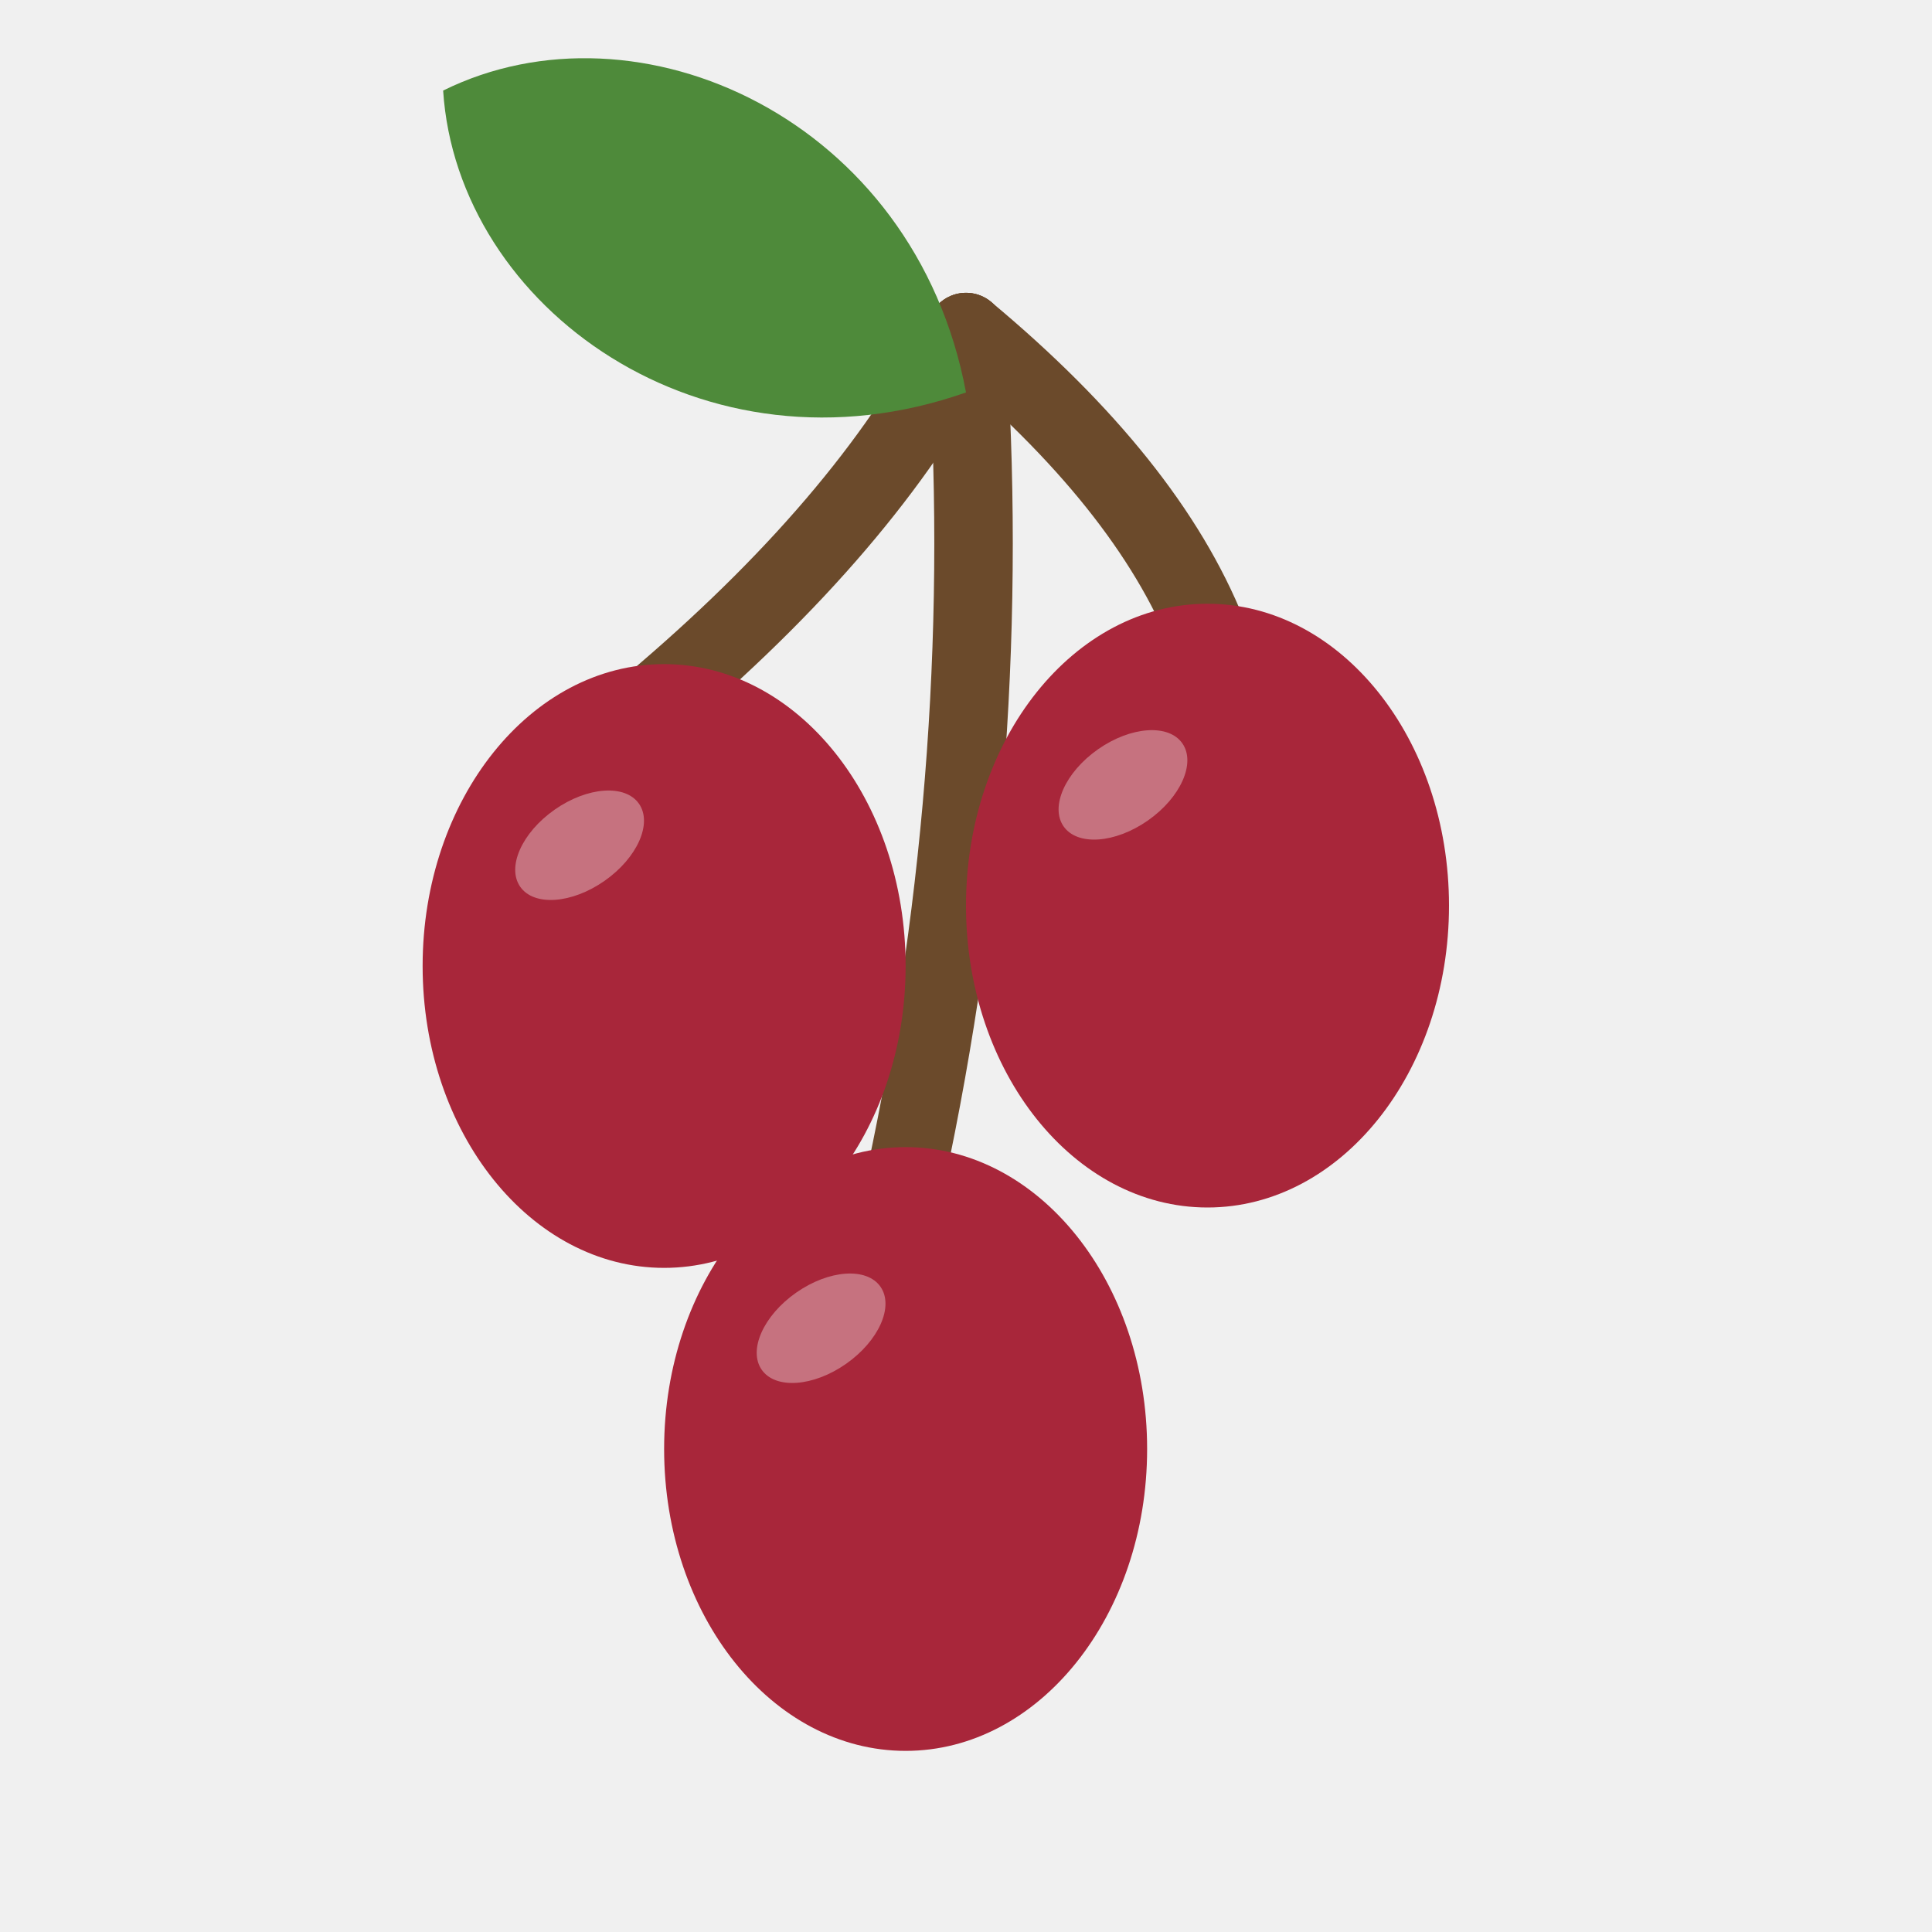
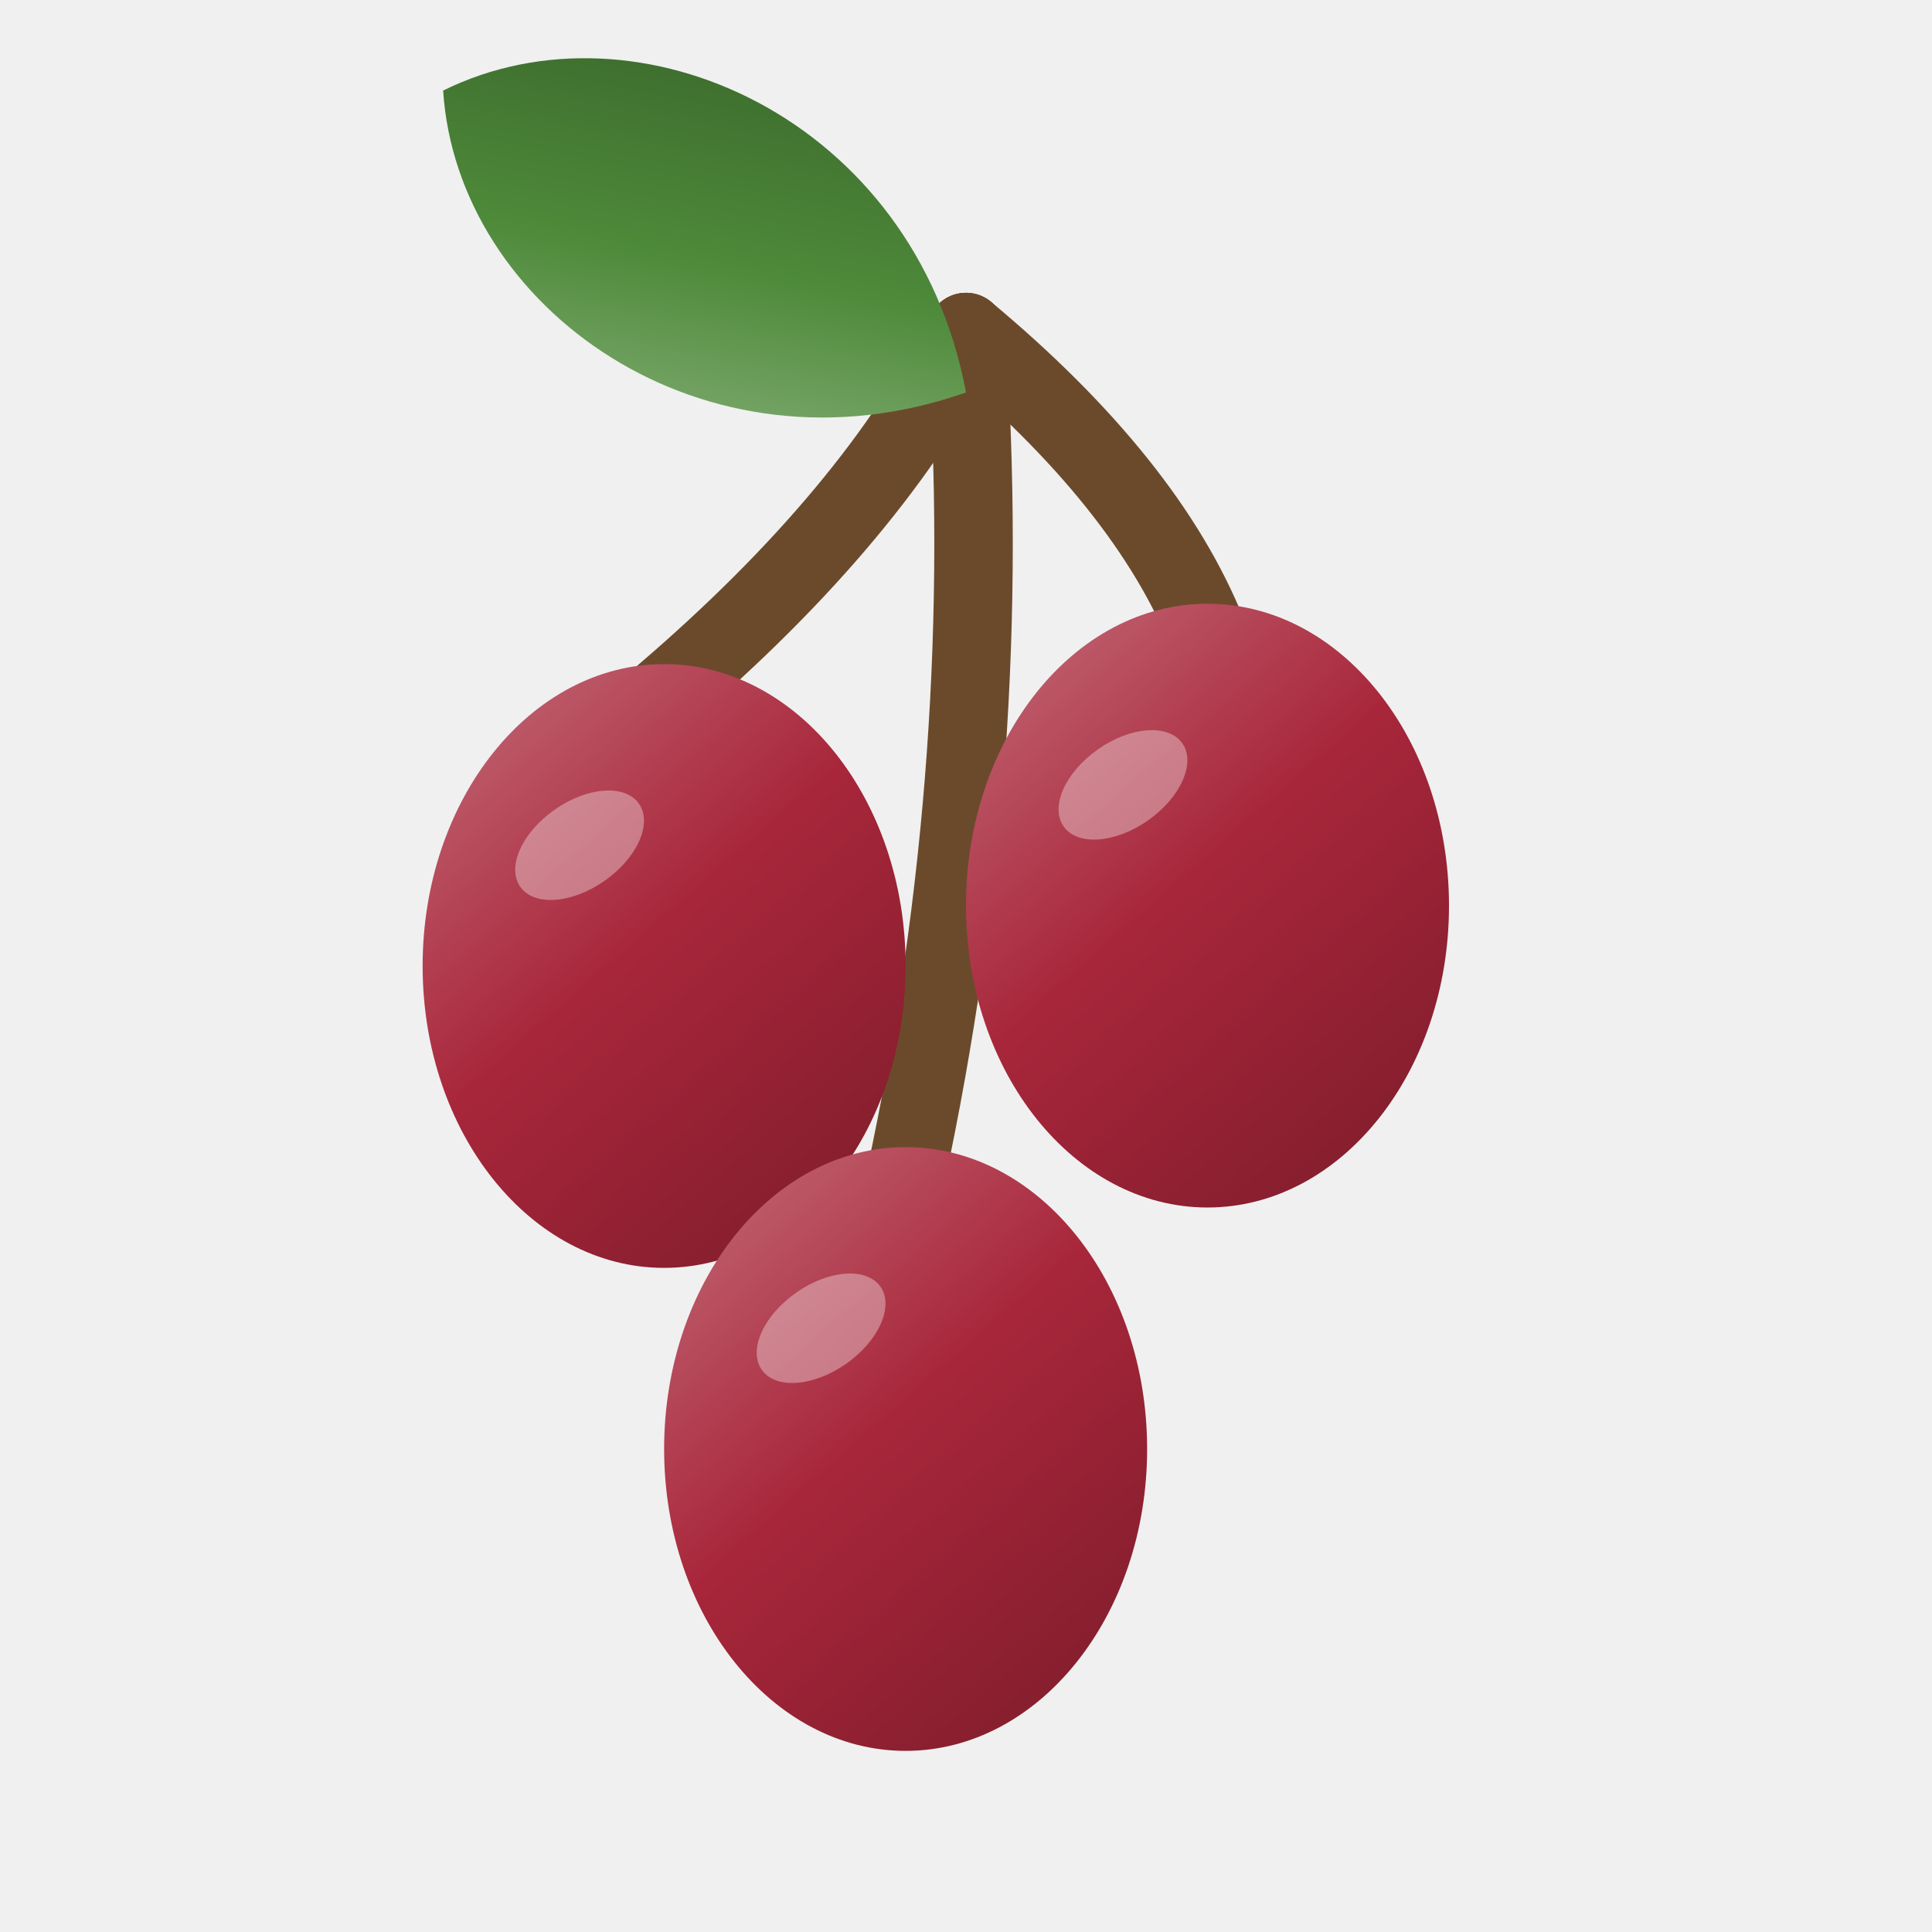
<svg xmlns="http://www.w3.org/2000/svg" viewBox="0 0 64 64" width="64" height="64">
+   <defs>
+     <linearGradient id="shade-0" x1="15%" y1="0%" x2="85%" y2="100%">
+       <stop offset="0" stop-color="#80ab71" />
+       <stop offset=".45" stop-color="#4E8A3A" />
+       <stop offset="1" stop-color="#3b692c" />
+     </linearGradient>
+     <linearGradient id="shade-1" x1="15%" y1="0%" x2="85%" y2="100%">
+       <stop offset="0" stop-color="#c06371" />
+       <stop offset=".45" stop-color="#A8263A" />
+       <stop offset="1" stop-color="#801d2c" />
+     </linearGradient>
+   </defs>
  <path d="M32 11 Q29 17 22 23" stroke="#6B4A2B" stroke-width="2.6" fill="none" stroke-linecap="round" />
  <path d="M32 11 Q38 16 40 21" stroke="#6B4A2B" stroke-width="2.6" fill="none" stroke-linecap="round" />
  <path d="M32 11 Q33 25 30 39" stroke="#6B4A2B" stroke-width="2.6" fill="none" stroke-linecap="round" />
-   <path d="M0 0 C6 -7 16 -6 20 0 C16 6 6 7 0 0Z" fill="#4E8A3A" transform="translate(32 13) rotate(-150)" />
-   <ellipse cx="22" cy="32" rx="8" ry="10" fill="#A8263A" />
+   <path d="M0 0 C6 -7 16 -6 20 0 C16 6 6 7 0 0Z" fill="url(#shade-0)" transform="translate(32 13) rotate(-150)" />
+   <ellipse cx="22" cy="32" rx="8" ry="10" fill="url(#shade-1)" />
  <ellipse cx="19.2" cy="28" rx="2.4" ry="1.44" fill="#fff" opacity="0.35" transform="rotate(-35 19.2 28)" />
-   <ellipse cx="40" cy="30" rx="8" ry="10" fill="#A8263A" />
+   <ellipse cx="40" cy="30" rx="8" ry="10" fill="url(#shade-1)" />
  <ellipse cx="37.2" cy="26" rx="2.4" ry="1.44" fill="#fff" opacity="0.35" transform="rotate(-35 37.2 26)" />
-   <ellipse cx="30" cy="48" rx="8" ry="10" fill="#A8263A" />
+   <ellipse cx="30" cy="48" rx="8" ry="10" fill="url(#shade-1)" />
  <ellipse cx="27.2" cy="44" rx="2.4" ry="1.44" fill="#fff" opacity="0.35" transform="rotate(-35 27.2 44)" />
</svg>
